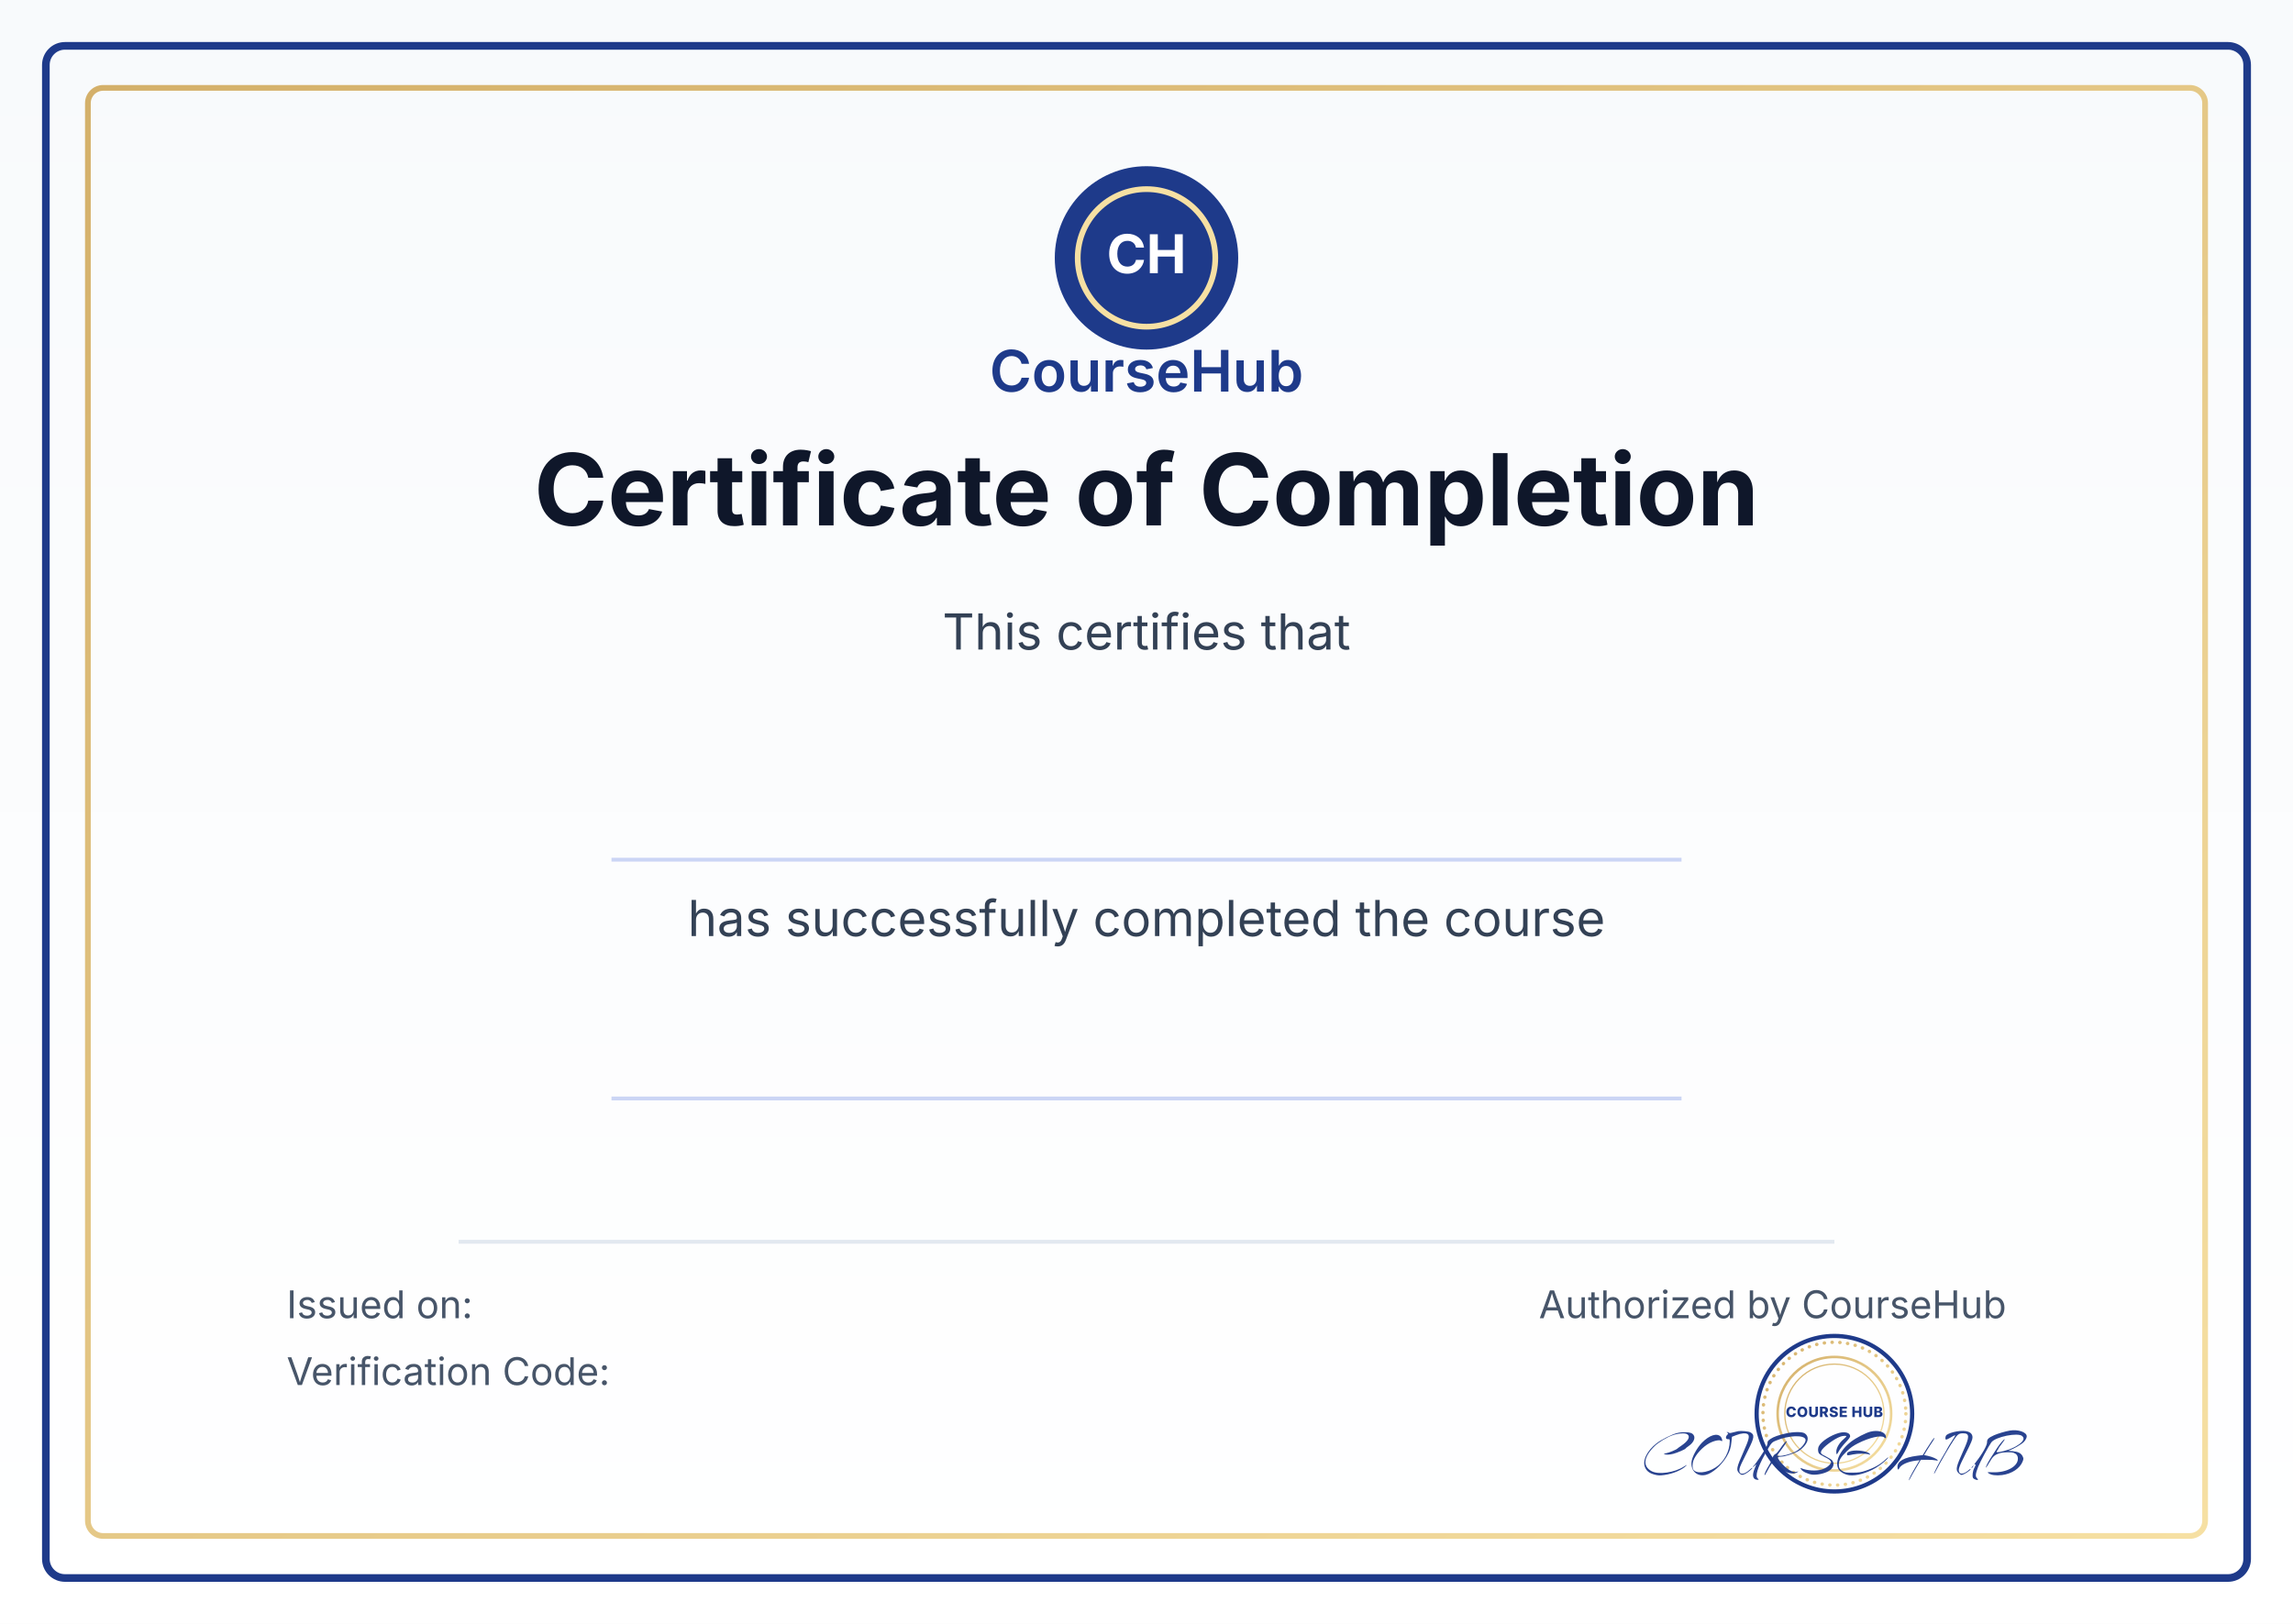
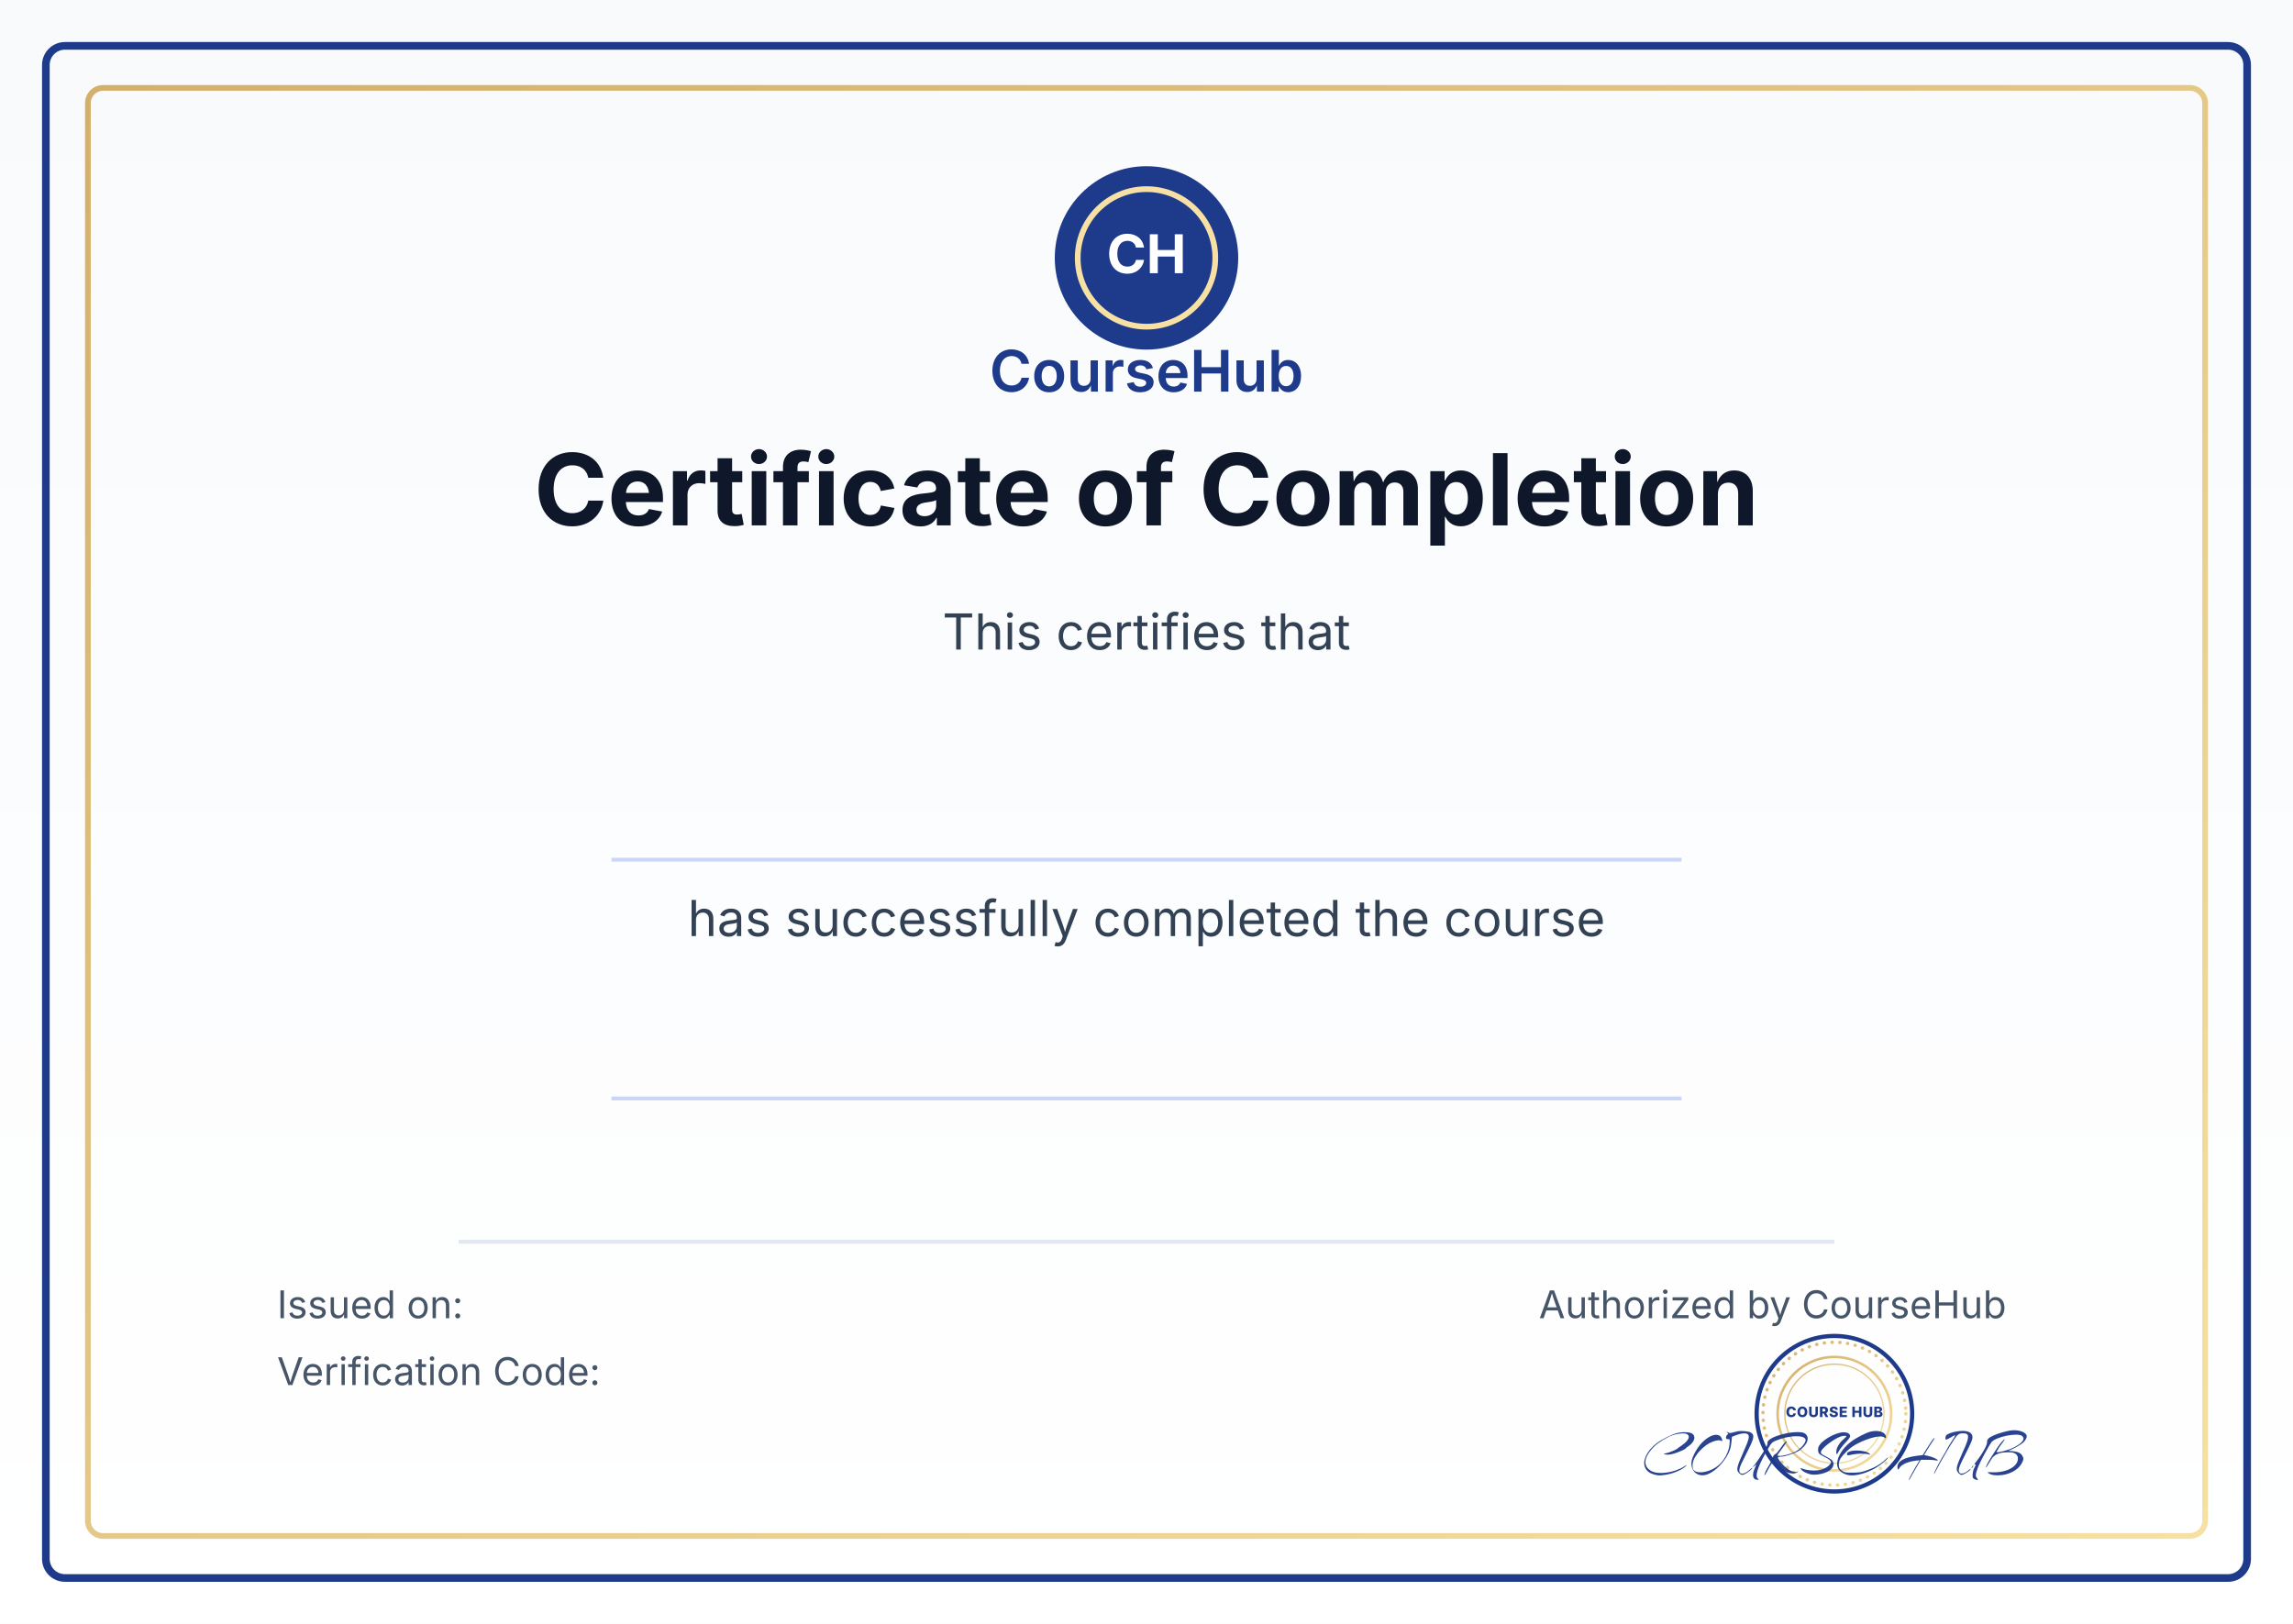
<svg xmlns="http://www.w3.org/2000/svg" width="1200" height="850" viewBox="0 0 1200 850" fill="none">
  <defs>
    <linearGradient id="bg" x1="0" y1="0" x2="0" y2="1">
      <stop offset="0%" stop-color="#f8fafc" />
      <stop offset="100%" stop-color="#ffffff" />
    </linearGradient>
    <linearGradient id="gold" x1="0" y1="0" x2="1" y2="1">
      <stop offset="0%" stop-color="#d4b06a" />
      <stop offset="100%" stop-color="#f6e0a3" />
    </linearGradient>
  </defs>
  <rect width="1200" height="850" fill="url(#bg)" />
  <rect x="24" y="24" width="1152" height="802" rx="10" stroke="#1e3a8a" stroke-width="4" />
  <rect x="46" y="46" width="1108" height="758" rx="8" stroke="url(#gold)" stroke-width="3" />
  <circle cx="600" cy="135" r="48" fill="#1e3a8a" />
  <circle cx="600" cy="135" r="36" stroke="#f6e0a3" stroke-width="3" fill="none" />
  <text x="600" y="143" text-anchor="middle" font-family="Inter, Segoe UI, sans-serif" font-size="28" fill="#ffffff" font-weight="700">CH</text>
  <text x="600" y="205" text-anchor="middle" font-family="Inter, Segoe UI, sans-serif" font-size="30" fill="#1e3a8a" font-weight="600">CourseHub</text>
  <text x="600" y="275" text-anchor="middle" font-family="Inter, Segoe UI, sans-serif" font-size="52" fill="#0f172a" font-weight="700">
    Certificate of Completion
  </text>
  <text x="600" y="340" text-anchor="middle" font-family="Inter, Segoe UI, sans-serif" font-size="26" fill="#334155">
    This certifies that
  </text>
  <text id="studentName" x="600" y="405" text-anchor="middle" font-family="Inter, Segoe UI, sans-serif" font-size="42" fill="#1d4ed8" font-weight="700" />
  <line x1="320" y1="450" x2="880" y2="450" stroke="#cbd5f5" stroke-width="2" />
  <text x="600" y="490" text-anchor="middle" font-family="Inter, Segoe UI, sans-serif" font-size="26" fill="#334155">
    has successfully completed the course
  </text>
  <text id="courseTitle" x="600" y="540" text-anchor="middle" font-family="Inter, Segoe UI, sans-serif" font-size="38" fill="#0f172a" font-weight="600" />
  <line x1="320" y1="575" x2="880" y2="575" stroke="#cbd5f5" stroke-width="2" />
  <line x1="240" y1="650" x2="960" y2="650" stroke="#e2e8f0" stroke-width="2" />
-   <text x="150" y="690" font-family="Inter, Segoe UI, sans-serif" font-size="20" fill="#475569">
+   <text x="145" y="690" font-family="Inter, Segoe UI, sans-serif" font-size="20" fill="#475569">
    Issued on:
  </text>
  <text id="issuedOn" x="340" y="690" font-family="Inter, Segoe UI, sans-serif" font-size="20" fill="#0f172a" font-weight="600" />
-   <text x="150" y="725" font-family="Inter, Segoe UI, sans-serif" font-size="20" fill="#475569">
+   <text x="145" y="725" font-family="Inter, Segoe UI, sans-serif" font-size="20" fill="#475569">
    Verification Code:
  </text>
  <text id="verificationCode" x="410" y="725" font-family="Inter, Segoe UI, sans-serif" font-size="20" fill="#0f172a" font-weight="600" />
  <text x="1050" y="690" text-anchor="end" font-family="Inter, Segoe UI, sans-serif" font-size="20" fill="#475569">
    Authorized by CourseHub
  </text>
  <g>
    <g transform="translate(960 740) scale(0.22) translate(-217 -217)">
      <rect width="434" height="444" fill="none" />
      <circle cx="217" cy="217" r="185" fill="none" stroke="#1e3a8a" stroke-width="10" />
      <circle cx="217" cy="217" r="170" fill="none" stroke="url(#gold)" stroke-width="8" stroke-linecap="round" stroke-dasharray="0.5 18" />
      <circle cx="217" cy="217" r="135" fill="none" stroke="url(#gold)" stroke-width="6" />
      <circle cx="217" cy="217" r="118" fill="none" stroke="url(#gold)" stroke-width="3" />
      <text x="217" y="225" text-anchor="middle" font-family="Inter, Segoe UI, sans-serif" font-size="34" font-weight="800" fill="#1e3a8a" letter-spacing="1">
        COURSE HUB
      </text>
    </g>
    <g transform="translate(960 760) scale(0.33) translate(-325 -61.5)" opacity="0.95">
      <svg viewBox="0 0 650 123" width="650" height="123">
        <g transform="translate(0,123) scale(0.1,-0.1)" fill="#1e3a8a" stroke="none">
          <path d="M6030 953 c-74 -13 -191 -48 -249 -74 -88 -40 -112 -64 -110 -109 3 -46 -73 -184 -173 -311 -29 -38 -36 -55 -18 -44 16 10 12 -11 -12 -56 -25 -48 -35 -128 -19 -157 10 -19 66 -40 78 -29 2 3 -5 15 -17 27 -27 27 -23 67 20 179 30 77 166 330 209 388 66 88 422 160 490 99 52 -47 2 -112 -140 -183 -82 -41 -250 -85 -265 -70 -4 4 0 15 9 25 10 10 17 23 17 28 0 5 23 38 50 73 28 35 50 68 50 75 -1 15 -72 -64 -113 -127 -100 -152 -140 -217 -164 -265 -42 -86 -20 -69 34 25 54 96 86 124 166 148 57 17 183 20 221 5 45 -17 66 -46 66 -93 0 -125 -185 -224 -401 -215 -86 3 -88 2 -66 -14 40 -31 122 -42 217 -30 156 21 283 106 326 217 15 41 15 46 -2 82 -24 48 -71 72 -160 80 l-68 6 34 12 c41 15 143 72 189 106 40 29 71 78 71 112 0 66 -139 113 -270 90z" />
          <path d="M1725 944 c-16 -3 -54 -12 -84 -20 -38 -11 -57 -12 -64 -5 -6 6 -18 11 -26 11 -13 -1 -12 -3 2 -11 18 -10 18 -12 -3 -34 -31 -33 -24 -71 13 -68 25 2 27 -1 27 -36 0 -157 -92 -328 -223 -412 -139 -90 -316 -105 -357 -30 -14 28 -12 92 4 139 34 95 149 220 255 276 78 41 161 57 186 36 25 -21 19 34 -7 65 -57 65 -179 27 -297 -92 -77 -79 -154 -218 -166 -300 -19 -144 84 -244 222 -213 105 23 251 150 335 292 48 81 67 139 76 238 l7 75 70 27 c76 30 151 36 180 14 34 -25 21 -83 -64 -274 -114 -256 -121 -293 -72 -343 34 -33 50 -35 96 -13 40 19 115 82 115 96 0 6 -20 -8 -45 -31 -96 -89 -178 -80 -160 16 7 36 33 93 142 308 94 185 100 235 30 271 -30 16 -139 26 -192 18z" />
          <path d="M3821 936 c-75 -19 -224 -96 -306 -158 -178 -136 -266 -329 -198 -439 28 -44 101 -85 170 -94 109 -14 280 34 421 118 81 49 176 127 194 160 6 13 -9 3 -36 -23 -88 -84 -186 -140 -326 -185 -72 -24 -103 -28 -200 -29 -94 -1 -121 2 -150 18 -52 27 -70 54 -70 109 0 68 29 118 123 209 62 60 104 90 177 127 183 94 374 137 420 96 26 -24 35 -13 24 27 -19 64 -129 93 -243 64z" />
          <path d="M5185 939 c-65 -11 -134 -35 -157 -56 -21 -19 -25 -73 -4 -73 7 0 40 16 72 35 67 41 82 44 62 13 -81 -126 -118 -186 -118 -190 0 -3 -17 -35 -38 -69 -87 -143 -172 -308 -172 -331 0 -7 20 25 43 72 68 132 206 369 278 476 54 80 75 94 143 94 101 0 102 -56 1 -276 -116 -257 -127 -304 -76 -355 16 -16 37 -29 46 -29 34 0 145 70 145 92 0 6 -10 2 -22 -9 -70 -64 -140 -81 -159 -39 -19 40 -3 85 106 301 84 165 105 216 105 250 0 87 -93 122 -255 94z" />
          <path d="M755 914 c-81 -20 -246 -102 -323 -161 -155 -119 -232 -278 -184 -385 25 -58 72 -93 153 -114 55 -14 76 -15 152 -5 136 18 288 83 350 150 15 16 2 10 -42 -18 -147 -94 -396 -130 -507 -73 -150 77 -132 229 48 402 60 58 187 135 275 167 90 33 203 42 238 19 56 -36 20 -106 -92 -182 -32 -22 -60 -42 -63 -46 -12 -16 -138 -68 -179 -74 -36 -6 -42 -9 -26 -15 32 -12 76 -10 140 6 62 16 195 73 195 84 0 3 19 19 43 35 98 66 126 154 64 200 -36 27 -155 32 -242 10z" />
          <path d="M2490 910 c-124 -27 -204 -55 -255 -90 -36 -25 -45 -37 -45 -60 0 -16 -10 -49 -22 -72 -27 -54 -173 -272 -193 -288 -8 -7 -15 -18 -15 -24 0 -6 11 3 25 19 31 38 31 29 0 -45 -41 -97 -31 -163 26 -175 37 -8 49 1 24 18 -45 34 -6 169 112 382 103 186 106 190 176 219 202 85 449 94 469 18 13 -47 -75 -150 -165 -195 -74 -36 -198 -69 -247 -65 l-41 3 38 53 c21 29 57 78 80 110 23 31 39 61 36 66 -7 11 -49 -37 -109 -126 -25 -37 -54 -70 -65 -73 -23 -8 -52 -48 -47 -67 1 -7 -21 -52 -50 -100 -58 -95 -85 -154 -79 -171 2 -6 17 16 33 48 61 120 124 204 124 164 0 -18 100 -117 145 -143 82 -48 174 -57 221 -21 18 14 17 14 -8 6 -48 -18 -124 15 -201 88 -58 54 -111 127 -102 141 3 6 27 10 52 10 57 0 212 51 278 92 62 38 121 106 136 158 15 50 -2 95 -45 121 -41 25 -169 24 -286 -1z" />
          <path d="M3320 915 c-127 -35 -278 -133 -315 -206 -20 -37 -19 -89 1 -118 9 -13 50 -38 90 -57 43 -19 80 -44 90 -59 16 -25 16 -27 -3 -53 -28 -38 -78 -70 -136 -87 -88 -26 -233 -17 -322 21 -19 8 -19 7 -4 -16 22 -36 109 -77 176 -85 75 -8 189 15 256 53 82 46 107 122 59 175 -9 11 -51 36 -93 58 -82 41 -91 51 -78 87 22 59 206 196 308 231 39 13 91 15 91 4 0 -5 -24 -29 -54 -55 -61 -54 -106 -133 -106 -188 0 -56 9 -54 41 8 17 30 63 91 104 134 50 52 75 86 75 101 0 56 -80 79 -180 52z" />
          <path d="M4798 796 c-18 -26 -58 -88 -90 -139 l-56 -92 -89 -11 c-209 -27 -313 -86 -313 -178 0 -43 13 -53 28 -22 26 57 134 107 261 122 l62 7 -62 -104 c-67 -114 -109 -197 -109 -213 1 -6 13 12 27 39 14 28 57 103 95 168 l69 117 102 0 c56 0 117 -4 135 -9 25 -8 32 -7 30 2 -6 19 -87 55 -155 69 l-61 13 46 77 c26 43 65 103 86 133 21 31 36 58 33 61 -3 4 -21 -15 -39 -40z" />
          <path d="M3521 630 c-51 -11 -71 -25 -71 -51 0 -23 3 -23 101 -3 78 16 199 15 249 -1 24 -8 25 -8 7 12 -34 39 -191 63 -286 43z" />
          <path d="M5435 380 c-10 -11 -14 -20 -9 -20 5 0 15 9 22 20 7 11 11 20 9 20 -2 0 -12 -9 -22 -20z" />
        </g>
      </svg>
    </g>
  </g>
</svg>
